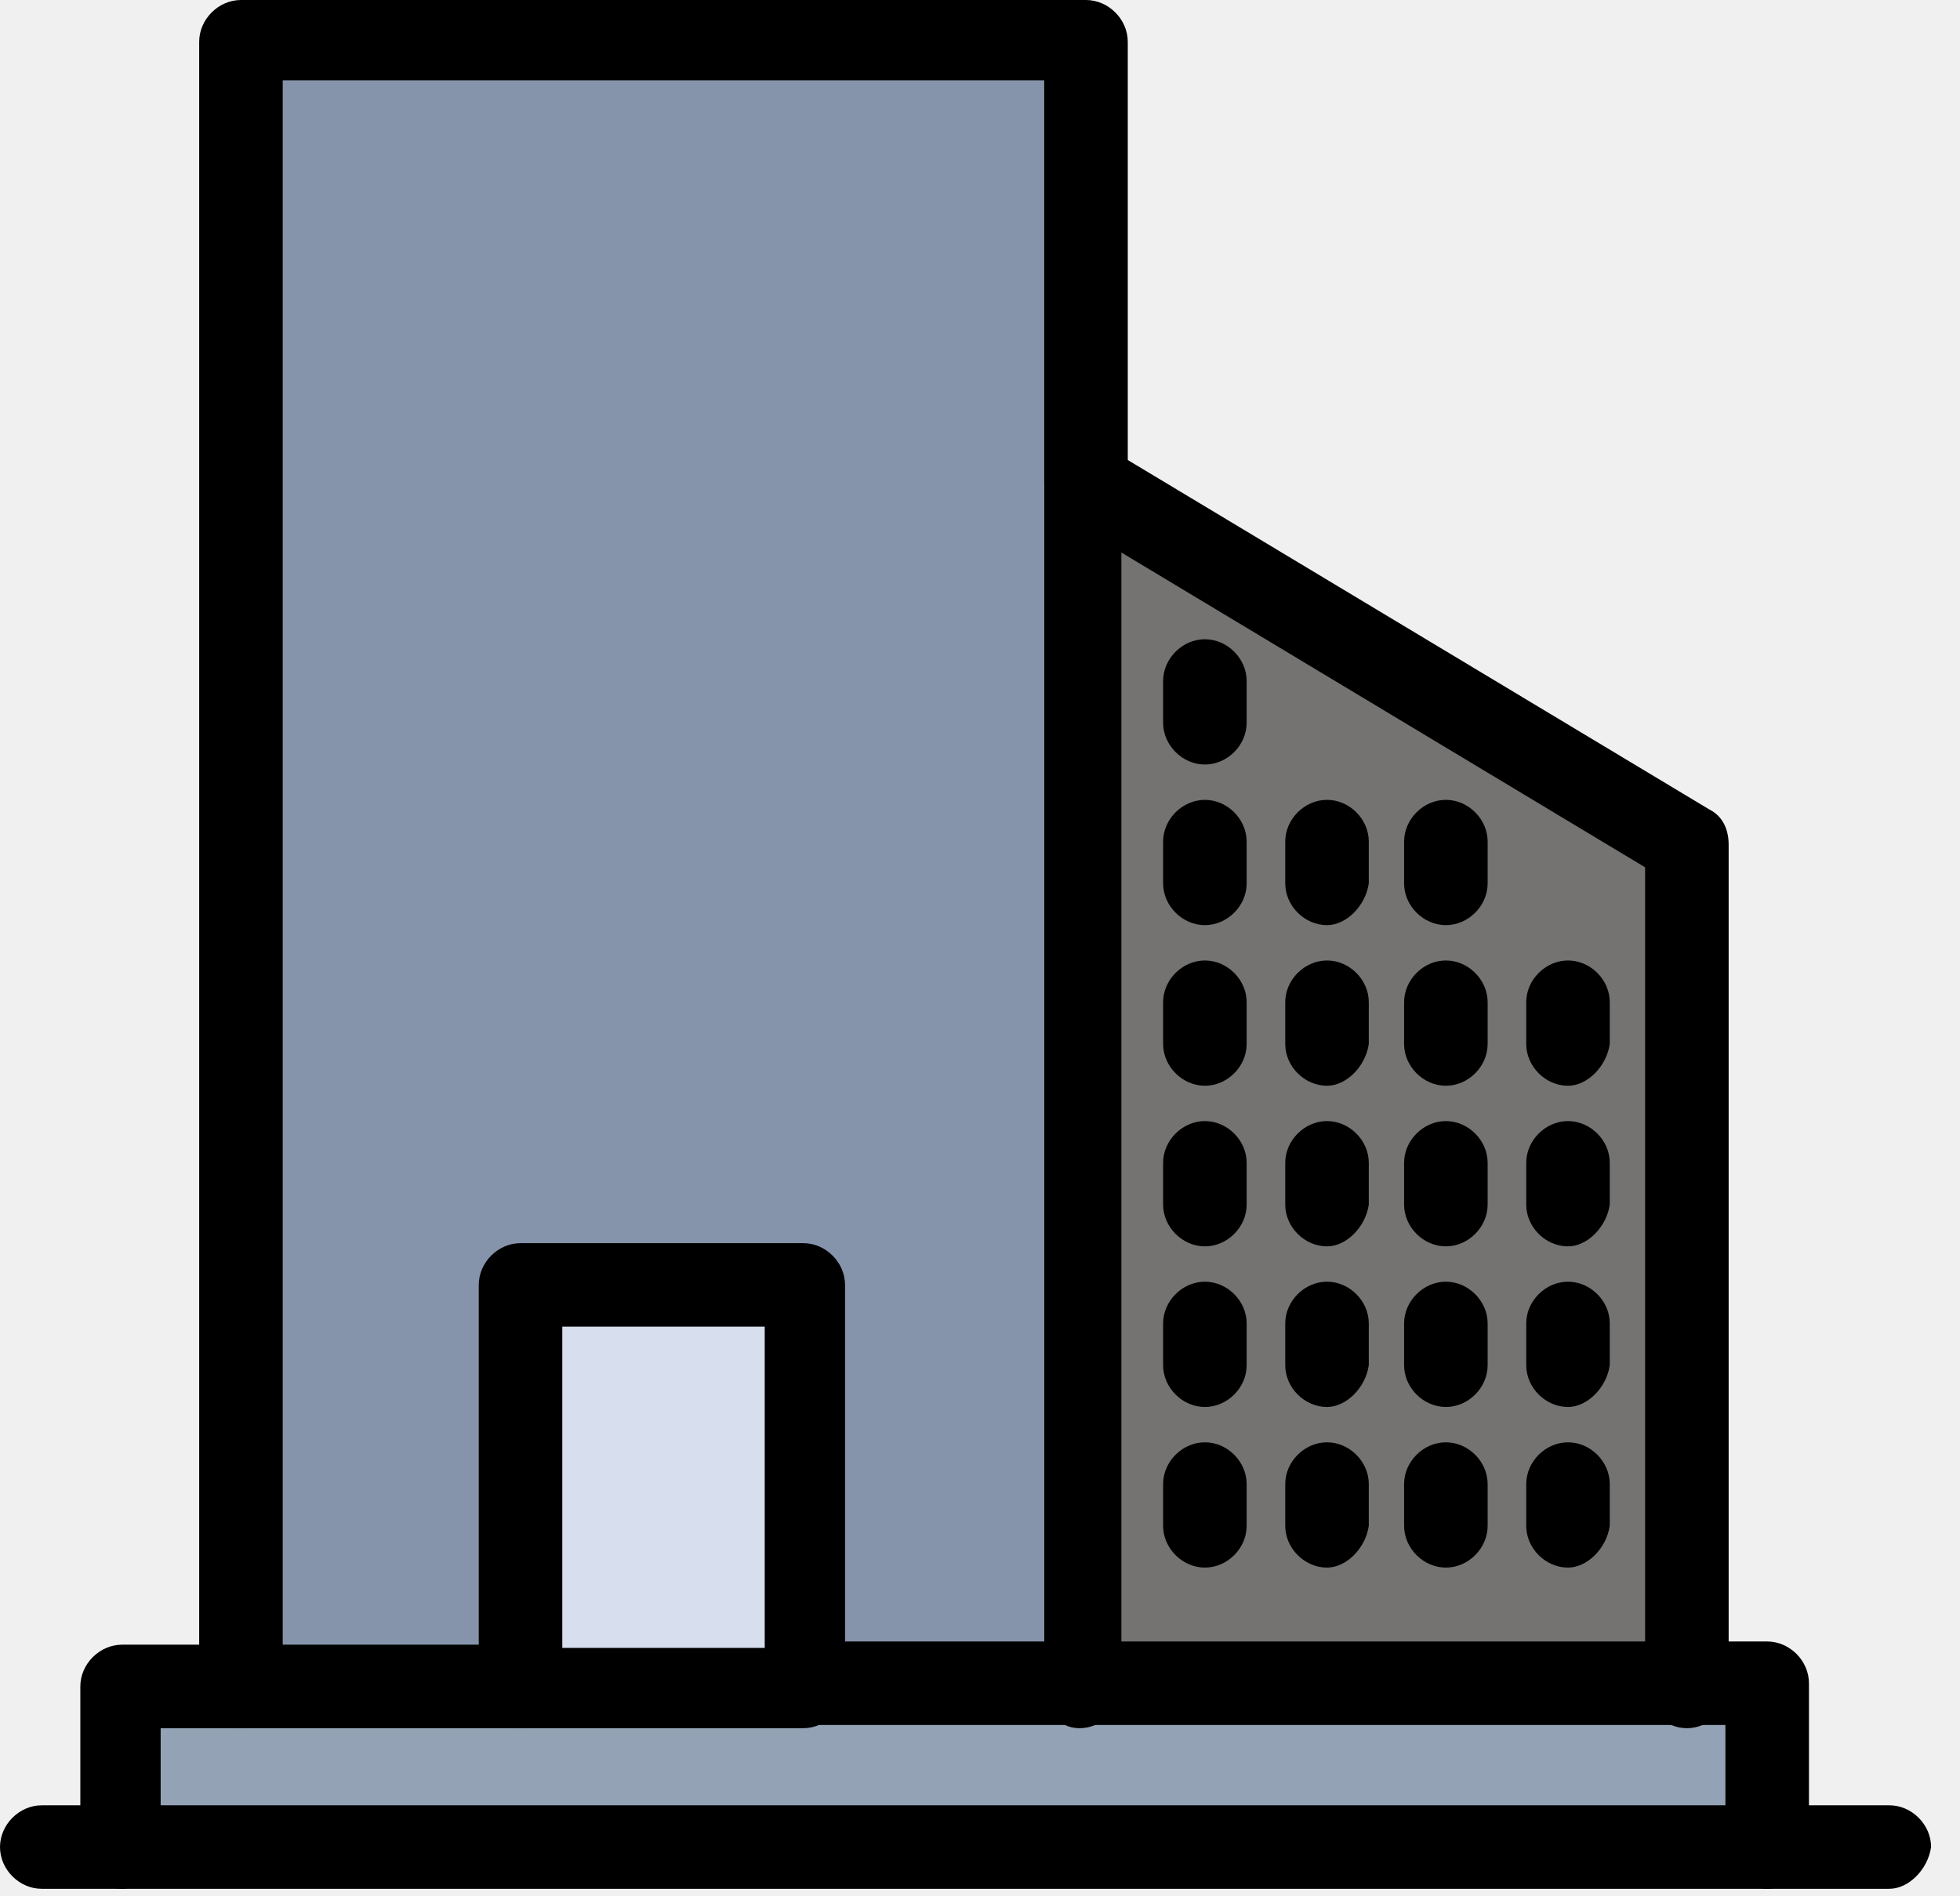
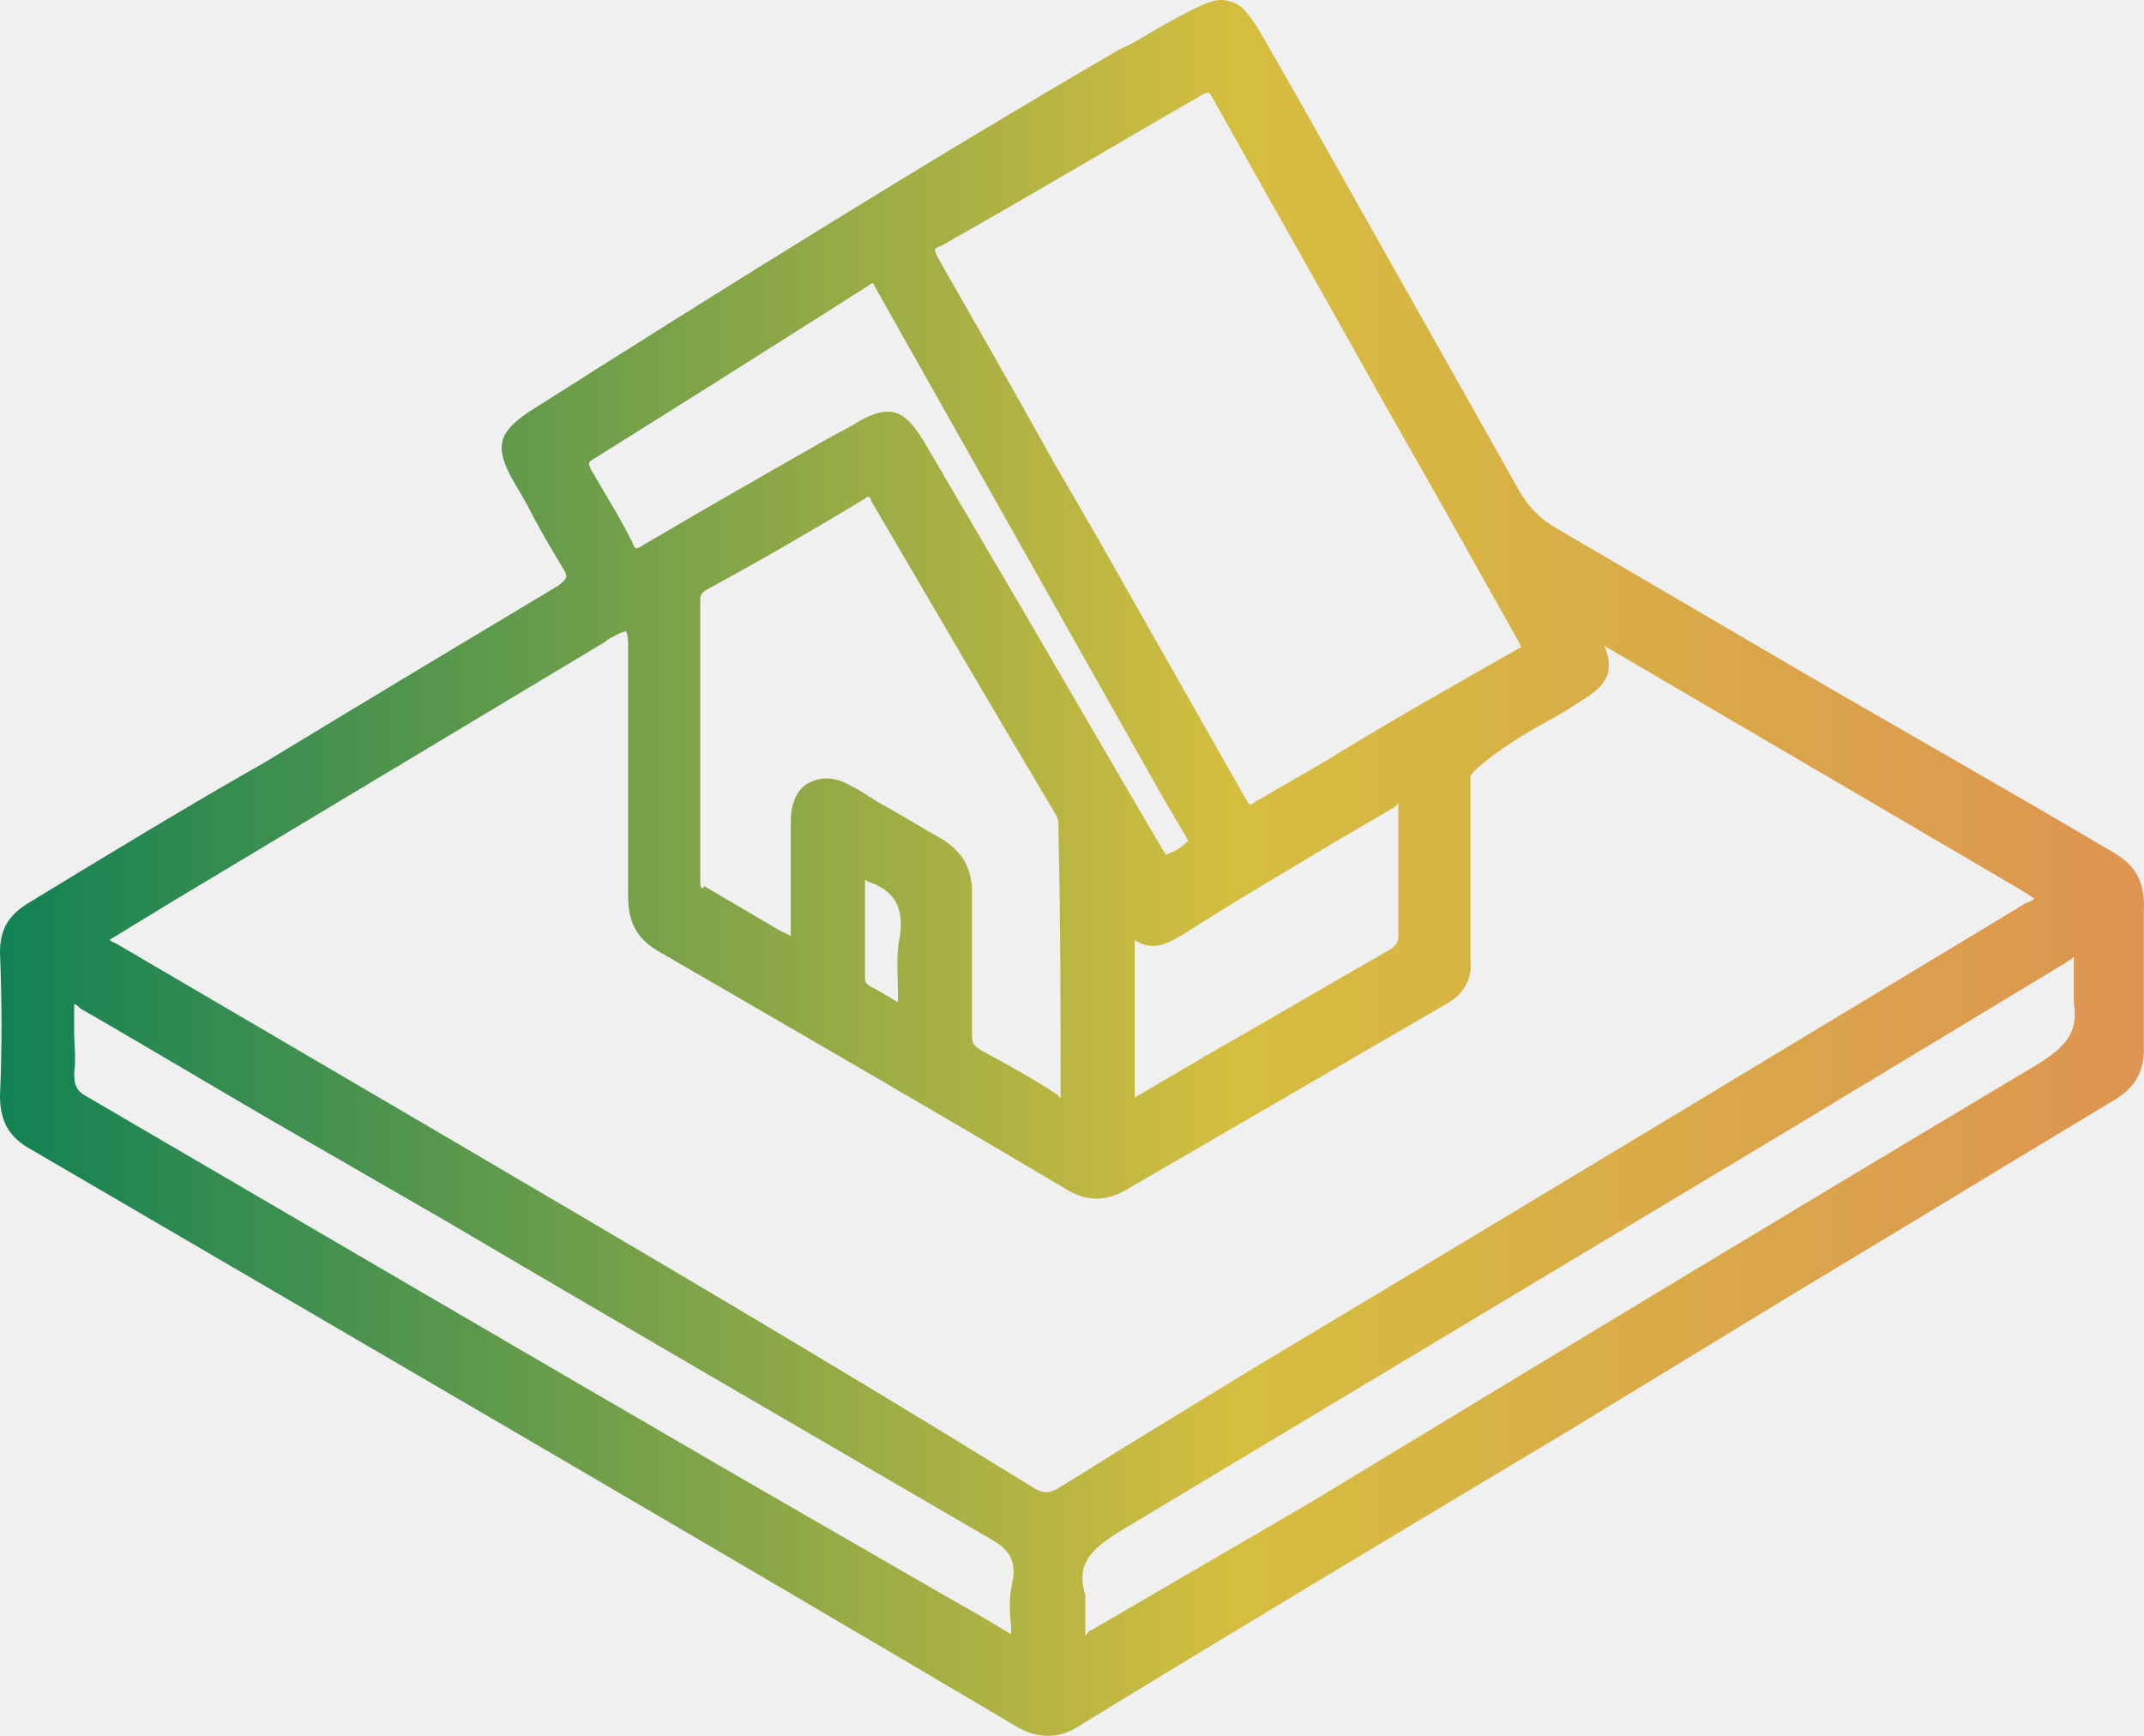
- <svg xmlns="http://www.w3.org/2000/svg" width="61" height="59" viewBox="0 0 61 59" fill="none">
-   <g clip-path="url(#clip0_1151_7742)">
-     <path d="M55.001 52.5V57.5H3.801V52.5H7.501H16.301H25.001H33.801H52.501H55.001Z" fill="#94A2B5" />
-     <path d="M52.501 26.3V52.5H33.801V15L52.501 26.3Z" fill="#747371" />
-     <path d="M30 1.3H26.3H22.5H18.8H15H11.3H7.5V52.5H16.3H25H33.8V15V1.3H30Z" fill="#8694AB" />
-     <path d="M25.101 40H16.301V52.5H25.101V40Z" fill="#D7DEED" />
-     <path d="M7.499 53.8C6.799 53.8 6.199 53.2 6.199 52.5V1.3C6.199 0.6 6.799 0 7.499 0H33.799C34.499 0 35.099 0.6 35.099 1.3V15.1C35.099 15.8 34.499 16.4 33.799 16.4C33.099 16.4 32.499 15.7 32.499 15V2.5H8.799V52.5C8.799 53.2 8.199 53.8 7.499 53.8Z" fill="black" />
-     <path d="M52.5 53.8C51.8 53.8 51.2 53.2 51.2 52.5V27L34.9 17.2V52.5C34.9 53.2 34.3 53.8 33.6 53.8C32.9 53.8 32.5 53.2 32.5 52.5V15C32.5 14.5 32.7 14.1 33.1 13.9C33.5 13.7 34 13.7 34.4 13.9L53.2 25.2C53.6 25.4 53.8 25.8 53.8 26.3V52.6C53.8 53.2 53.2 53.8 52.5 53.8Z" fill="black" />
-     <path d="M54.999 58.8C54.299 58.8 53.699 58.2 53.699 57.5V53.7H24.999C24.299 53.7 23.699 53.1 23.699 52.4C23.699 51.7 24.299 51.1 24.999 51.1H54.999C55.699 51.1 56.299 51.7 56.299 52.4V57.4C56.299 58.2 55.699 58.8 54.999 58.8Z" fill="black" />
-     <path d="M3.8 58.8C3.1 58.8 2.5 58.2 2.5 57.5V52.5C2.5 51.8 3.1 51.2 3.8 51.2H16.3C17 51.2 17.6 51.8 17.6 52.5C17.6 53.2 17 53.8 16.3 53.8H5V57.6C5 58.2 4.4 58.8 3.8 58.8Z" fill="black" />
-     <path d="M58.8 58.8H1.3C0.6 58.8 0 58.2 0 57.5C0 56.8 0.6 56.2 1.3 56.2H58.8C59.5 56.2 60.1 56.8 60.1 57.5C60 58.2 59.4 58.8 58.8 58.8Z" fill="black" />
-     <path d="M25 53.8H16.2C15.5 53.8 14.9 53.2 14.9 52.5V40C14.9 39.3 15.5 38.7 16.2 38.7H25C25.7 38.7 26.3 39.3 26.3 40V52.5C26.3 53.2 25.7 53.8 25 53.8ZM17.5 51.3H23.8V41.3H17.5V51.3Z" fill="black" />
-     <path d="M37.499 48.8C36.799 48.8 36.199 48.2 36.199 47.5V46.2C36.199 45.5 36.799 44.9 37.499 44.9C38.199 44.9 38.799 45.5 38.799 46.2V47.5C38.799 48.2 38.199 48.8 37.499 48.8Z" fill="black" />
-     <path d="M41.3 48.8C40.6 48.8 40 48.2 40 47.5V46.2C40 45.5 40.6 44.9 41.3 44.9C42 44.9 42.6 45.5 42.6 46.2V47.5C42.5 48.2 41.9 48.8 41.3 48.8Z" fill="black" />
-     <path d="M44.999 48.8C44.299 48.8 43.699 48.2 43.699 47.5V46.2C43.699 45.5 44.299 44.9 44.999 44.9C45.699 44.9 46.299 45.5 46.299 46.2V47.5C46.299 48.2 45.699 48.8 44.999 48.8Z" fill="black" />
-     <path d="M48.8 48.8C48.1 48.8 47.5 48.2 47.5 47.5V46.2C47.5 45.5 48.1 44.9 48.8 44.9C49.5 44.9 50.1 45.5 50.1 46.2V47.5C50 48.2 49.4 48.8 48.8 48.8Z" fill="black" />
-     <path d="M37.499 43.8C36.799 43.8 36.199 43.2 36.199 42.5V41.2C36.199 40.5 36.799 39.9 37.499 39.9C38.199 39.9 38.799 40.5 38.799 41.2V42.5C38.799 43.2 38.199 43.8 37.499 43.8Z" fill="black" />
-     <path d="M41.3 43.8C40.6 43.8 40 43.2 40 42.5V41.2C40 40.5 40.6 39.9 41.3 39.9C42 39.9 42.6 40.5 42.6 41.2V42.5C42.5 43.2 41.9 43.8 41.3 43.8Z" fill="black" />
-     <path d="M44.999 43.8C44.299 43.8 43.699 43.2 43.699 42.5V41.2C43.699 40.5 44.299 39.9 44.999 39.9C45.699 39.9 46.299 40.5 46.299 41.2V42.5C46.299 43.2 45.699 43.8 44.999 43.8Z" fill="black" />
-     <path d="M48.8 43.8C48.1 43.8 47.5 43.2 47.5 42.5V41.2C47.5 40.5 48.1 39.9 48.8 39.9C49.5 39.9 50.1 40.5 50.1 41.2V42.5C50 43.2 49.4 43.8 48.8 43.8Z" fill="black" />
-     <path d="M37.499 38.8C36.799 38.8 36.199 38.2 36.199 37.5V36.2C36.199 35.5 36.799 34.9 37.499 34.9C38.199 34.9 38.799 35.5 38.799 36.2V37.5C38.799 38.2 38.199 38.8 37.499 38.8Z" fill="black" />
-     <path d="M41.3 38.8C40.6 38.8 40 38.2 40 37.5V36.2C40 35.5 40.6 34.9 41.3 34.9C42 34.9 42.6 35.5 42.6 36.2V37.5C42.5 38.2 41.9 38.8 41.3 38.8Z" fill="black" />
-     <path d="M44.999 38.8C44.299 38.8 43.699 38.2 43.699 37.5V36.2C43.699 35.5 44.299 34.9 44.999 34.9C45.699 34.9 46.299 35.5 46.299 36.2V37.5C46.299 38.2 45.699 38.8 44.999 38.8Z" fill="black" />
-     <path d="M48.8 38.8C48.1 38.8 47.5 38.2 47.5 37.5V36.2C47.5 35.5 48.1 34.9 48.8 34.9C49.5 34.9 50.1 35.5 50.1 36.2V37.5C50 38.2 49.4 38.8 48.8 38.8Z" fill="black" />
-     <path d="M37.499 33.8C36.799 33.8 36.199 33.2 36.199 32.5V31.2C36.199 30.5 36.799 29.9 37.499 29.9C38.199 29.9 38.799 30.5 38.799 31.2V32.5C38.799 33.2 38.199 33.8 37.499 33.8Z" fill="black" />
-     <path d="M41.3 33.8C40.6 33.8 40 33.2 40 32.5V31.2C40 30.5 40.6 29.9 41.3 29.9C42 29.9 42.6 30.5 42.6 31.2V32.5C42.5 33.2 41.9 33.8 41.3 33.8Z" fill="black" />
-     <path d="M44.999 33.8C44.299 33.8 43.699 33.2 43.699 32.5V31.2C43.699 30.5 44.299 29.9 44.999 29.9C45.699 29.9 46.299 30.5 46.299 31.2V32.5C46.299 33.2 45.699 33.8 44.999 33.8Z" fill="black" />
-     <path d="M48.8 33.8C48.1 33.8 47.5 33.2 47.5 32.5V31.2C47.5 30.5 48.1 29.9 48.8 29.9C49.5 29.9 50.1 30.5 50.1 31.2V32.5C50 33.2 49.4 33.8 48.8 33.8Z" fill="black" />
-     <path d="M37.499 28.8C36.799 28.8 36.199 28.2 36.199 27.5V26.2C36.199 25.5 36.799 24.9 37.499 24.9C38.199 24.9 38.799 25.5 38.799 26.2V27.5C38.799 28.2 38.199 28.8 37.499 28.8Z" fill="black" />
-     <path d="M41.3 28.8C40.6 28.8 40 28.2 40 27.5V26.2C40 25.5 40.6 24.9 41.3 24.9C42 24.9 42.6 25.5 42.6 26.2V27.5C42.5 28.2 41.9 28.8 41.3 28.8Z" fill="black" />
-     <path d="M44.999 28.8C44.299 28.8 43.699 28.2 43.699 27.5V26.2C43.699 25.5 44.299 24.9 44.999 24.9C45.699 24.9 46.299 25.5 46.299 26.2V27.5C46.299 28.2 45.699 28.8 44.999 28.8Z" fill="black" />
-     <path d="M37.499 23.8C36.799 23.8 36.199 23.2 36.199 22.5V21.2C36.199 20.5 36.799 19.9 37.499 19.9C38.199 19.9 38.799 20.5 38.799 21.2V22.5C38.799 23.2 38.199 23.8 37.499 23.8Z" fill="black" />
-   </g>
+ <svg xmlns="http://www.w3.org/2000/svg" width="63" height="51" viewBox="0 0 63 51" fill="none">
+   <path d="M62.027 25.002C59.243 23.358 56.459 21.775 53.615 20.131C51.013 18.609 48.411 17.087 45.809 15.565C45.264 15.26 44.901 14.895 44.599 14.347C42.481 10.572 40.302 6.736 38.184 2.961L37.035 0.952C36.732 0.465 36.49 0.1 36.127 0.039C35.764 -0.083 35.401 0.1 34.916 0.343L34.13 0.769C33.706 1.013 33.343 1.256 32.919 1.439C27.05 4.849 21.119 8.563 15.552 12.094C14.644 12.703 14.523 13.129 15.068 14.103L15.492 14.834C15.794 15.443 16.157 16.052 16.52 16.66C16.641 16.843 16.641 16.904 16.641 16.965C16.641 16.965 16.581 17.087 16.399 17.209C13.555 18.913 10.711 20.618 7.806 22.384C5.446 23.723 3.147 25.124 0.847 26.524C0.242 26.889 0 27.316 0 27.985C0.061 29.507 0.061 30.847 0 32.186C0 32.917 0.242 33.404 0.908 33.769C12.587 40.589 21.482 45.764 29.712 50.635C30.075 50.878 30.438 51 30.802 51C31.165 51 31.467 50.878 31.83 50.635C36.611 47.712 41.391 44.851 46.172 41.989L52.768 37.971C55.915 36.083 59.001 34.196 62.148 32.308C62.753 31.943 62.995 31.456 62.995 30.847C62.995 30.36 62.995 29.873 62.995 29.386C62.995 29.142 62.995 28.959 62.995 28.716C62.995 28.533 62.995 28.29 62.995 28.107C62.995 27.681 62.995 27.194 62.995 26.767C63.055 25.733 62.571 25.306 62.027 25.002ZM31.891 47.164V46.921V46.86C31.588 45.886 32.133 45.459 33.041 44.911C39.636 40.954 46.233 36.996 52.829 33.039L60.695 28.29C60.756 28.229 60.816 28.229 60.877 28.168L60.937 28.107V28.168C60.937 28.229 60.937 28.351 60.937 28.411C60.937 28.533 60.937 28.655 60.937 28.777C60.937 29.02 60.937 29.203 60.937 29.447C61.058 30.238 60.816 30.664 59.969 31.212C52.829 35.474 45.567 39.858 38.547 44.12L32.072 47.895C32.012 47.895 31.951 47.956 31.951 48.017C31.951 48.017 31.891 48.017 31.891 48.078V48.017C31.891 47.956 31.891 47.834 31.891 47.773C31.891 47.59 31.891 47.347 31.891 47.164ZM29.712 47.773C29.712 47.834 29.712 47.956 29.712 48.017L29.107 47.651C28.381 47.225 27.715 46.86 26.989 46.434L21.603 43.328C15.31 39.675 8.956 35.961 2.602 32.247C2.239 32.065 2.179 31.882 2.179 31.517C2.239 31.09 2.179 30.664 2.179 30.299C2.179 30.116 2.179 29.934 2.179 29.751C2.179 29.69 2.179 29.629 2.179 29.507C2.239 29.507 2.3 29.568 2.36 29.629C4.478 30.847 6.596 32.126 8.714 33.343L13.252 35.961C18.517 39.066 23.782 42.111 29.107 45.216C29.652 45.52 29.833 45.825 29.773 46.373C29.652 46.86 29.652 47.286 29.712 47.773ZM3.328 27.681C3.268 27.681 3.268 27.62 3.207 27.62L3.51 27.437C3.994 27.133 4.418 26.889 4.902 26.585L17.791 18.852L17.852 18.791C17.912 18.791 17.912 18.731 17.973 18.731C18.275 18.548 18.396 18.548 18.396 18.548C18.396 18.548 18.457 18.609 18.457 18.974V20.983C18.457 22.749 18.457 24.576 18.457 26.341C18.457 27.072 18.699 27.559 19.304 27.924C23.298 30.238 27.413 32.613 31.407 34.987C31.951 35.291 32.496 35.291 33.041 34.987C36.187 33.16 39.334 31.334 42.481 29.507C43.025 29.203 43.267 28.777 43.207 28.168C43.207 27.255 43.207 26.341 43.207 25.489C43.207 24.576 43.207 23.662 43.207 22.81C43.267 22.627 44.115 21.958 45.083 21.41C45.506 21.166 45.99 20.922 46.414 20.618C47.261 20.131 47.443 19.705 47.14 18.974C51.195 21.349 55.249 23.723 59.303 26.098L59.788 26.402C59.788 26.402 59.727 26.402 59.727 26.463C59.667 26.463 59.606 26.524 59.546 26.524C51.981 31.09 44.417 35.657 36.792 40.223L33.706 42.111C32.798 42.659 31.951 43.207 31.044 43.755C30.802 43.876 30.68 43.876 30.438 43.755C24.629 40.162 18.82 36.753 13.011 33.343L3.449 27.742L3.328 27.681ZM31.165 32.126C31.165 32.126 31.165 32.186 31.165 32.247C31.165 32.247 31.104 32.247 31.104 32.186C30.378 31.699 29.591 31.273 28.805 30.847C28.623 30.725 28.562 30.664 28.562 30.421C28.562 29.812 28.562 29.142 28.562 28.472C28.562 27.742 28.562 26.95 28.562 26.22C28.562 25.489 28.26 25.002 27.655 24.637C27.11 24.332 26.626 24.028 26.081 23.723C25.718 23.541 25.416 23.297 25.053 23.114C24.75 22.932 24.508 22.871 24.266 22.871C24.084 22.871 23.903 22.932 23.782 22.993C23.419 23.175 23.237 23.602 23.237 24.149C23.237 25.002 23.237 25.854 23.237 26.767V27.498L22.874 27.316C22.148 26.889 21.422 26.463 20.696 26.037C20.635 26.159 20.575 26.098 20.575 25.915V25.55C20.575 22.932 20.575 20.314 20.575 17.635C20.575 17.513 20.575 17.452 20.756 17.33C22.33 16.478 23.903 15.565 25.416 14.651C25.476 14.59 25.537 14.59 25.537 14.59C25.537 14.59 25.597 14.651 25.597 14.712C27.413 17.817 29.228 20.922 31.044 23.967C31.104 24.089 31.104 24.21 31.104 24.332V24.576C31.165 27.133 31.165 29.629 31.165 32.126ZM26.384 29.142C26.384 29.264 26.384 29.386 26.384 29.447C26.081 29.264 25.779 29.081 25.537 28.959C25.476 28.898 25.416 28.898 25.416 28.716C25.416 27.742 25.416 26.828 25.416 25.854C25.476 25.854 25.476 25.915 25.537 25.915C26.263 26.159 26.566 26.646 26.445 27.498C26.323 28.046 26.384 28.594 26.384 29.142ZM41.089 23.602V23.662C41.089 24.941 41.089 26.22 41.089 27.498C41.089 27.681 41.028 27.742 40.907 27.863C39.092 28.898 37.337 29.934 35.522 30.969L33.343 32.247V27.62C33.827 27.924 34.19 27.803 34.795 27.437C36.308 26.463 37.882 25.55 39.395 24.637C39.939 24.332 40.423 24.028 40.968 23.723C41.028 23.662 41.089 23.602 41.089 23.602ZM34.372 25.063L34.251 25.124C34.251 25.063 34.19 25.002 34.19 25.002C32.496 22.14 30.862 19.279 29.168 16.417L27.171 13.007C26.808 12.399 26.505 12.094 26.081 12.094C25.839 12.094 25.476 12.216 25.113 12.459L24.327 12.886C22.511 13.921 20.696 14.956 18.941 15.991C18.759 16.113 18.699 16.113 18.699 16.113C18.699 16.113 18.638 16.113 18.578 15.93C18.215 15.199 17.791 14.53 17.367 13.799C17.307 13.677 17.307 13.616 17.307 13.616C17.307 13.616 17.307 13.555 17.428 13.495C19.667 12.094 22.572 10.268 25.537 8.38C25.597 8.319 25.658 8.319 25.658 8.319L25.718 8.441L34.13 23.358L34.916 24.697C34.735 24.88 34.553 25.002 34.372 25.063ZM44.659 19.035C42.723 20.131 40.786 21.227 38.91 22.384L36.913 23.541C36.853 23.602 36.792 23.602 36.732 23.662C36.732 23.662 36.732 23.602 36.671 23.602C36.671 23.541 36.611 23.48 36.611 23.48C35.158 20.922 33.706 18.365 32.254 15.808L30.983 13.616C29.833 11.546 28.683 9.537 27.534 7.528C27.473 7.406 27.473 7.345 27.473 7.345C27.473 7.345 27.473 7.284 27.655 7.223C30.68 5.518 33.101 4.057 35.34 2.779C35.461 2.718 35.522 2.718 35.522 2.718C35.522 2.718 35.582 2.779 35.643 2.9C37.276 5.823 38.971 8.806 40.605 11.729L42.299 14.712C43.086 16.113 43.873 17.513 44.659 18.913C44.659 18.974 44.78 19.096 44.78 19.096C44.78 18.974 44.72 18.974 44.659 19.035Z" fill="url(#paint0_linear_2464_4439)" />
  <defs>
-     <clipPath id="clip0_1151_7742">
-       <rect width="60.1" height="58.8" fill="white" />
-     </clipPath>
+     <linearGradient id="paint0_linear_2464_4439" x1="0" y1="25.459" x2="63.015" y2="25.459" gradientUnits="userSpaceOnUse">
+       <stop stop-color="#118154" />
+       <stop offset="0.577" stop-color="#D5BE3F" />
+       <stop offset="1" stop-color="#DE9452" />
+     </linearGradient>
  </defs>
</svg>
